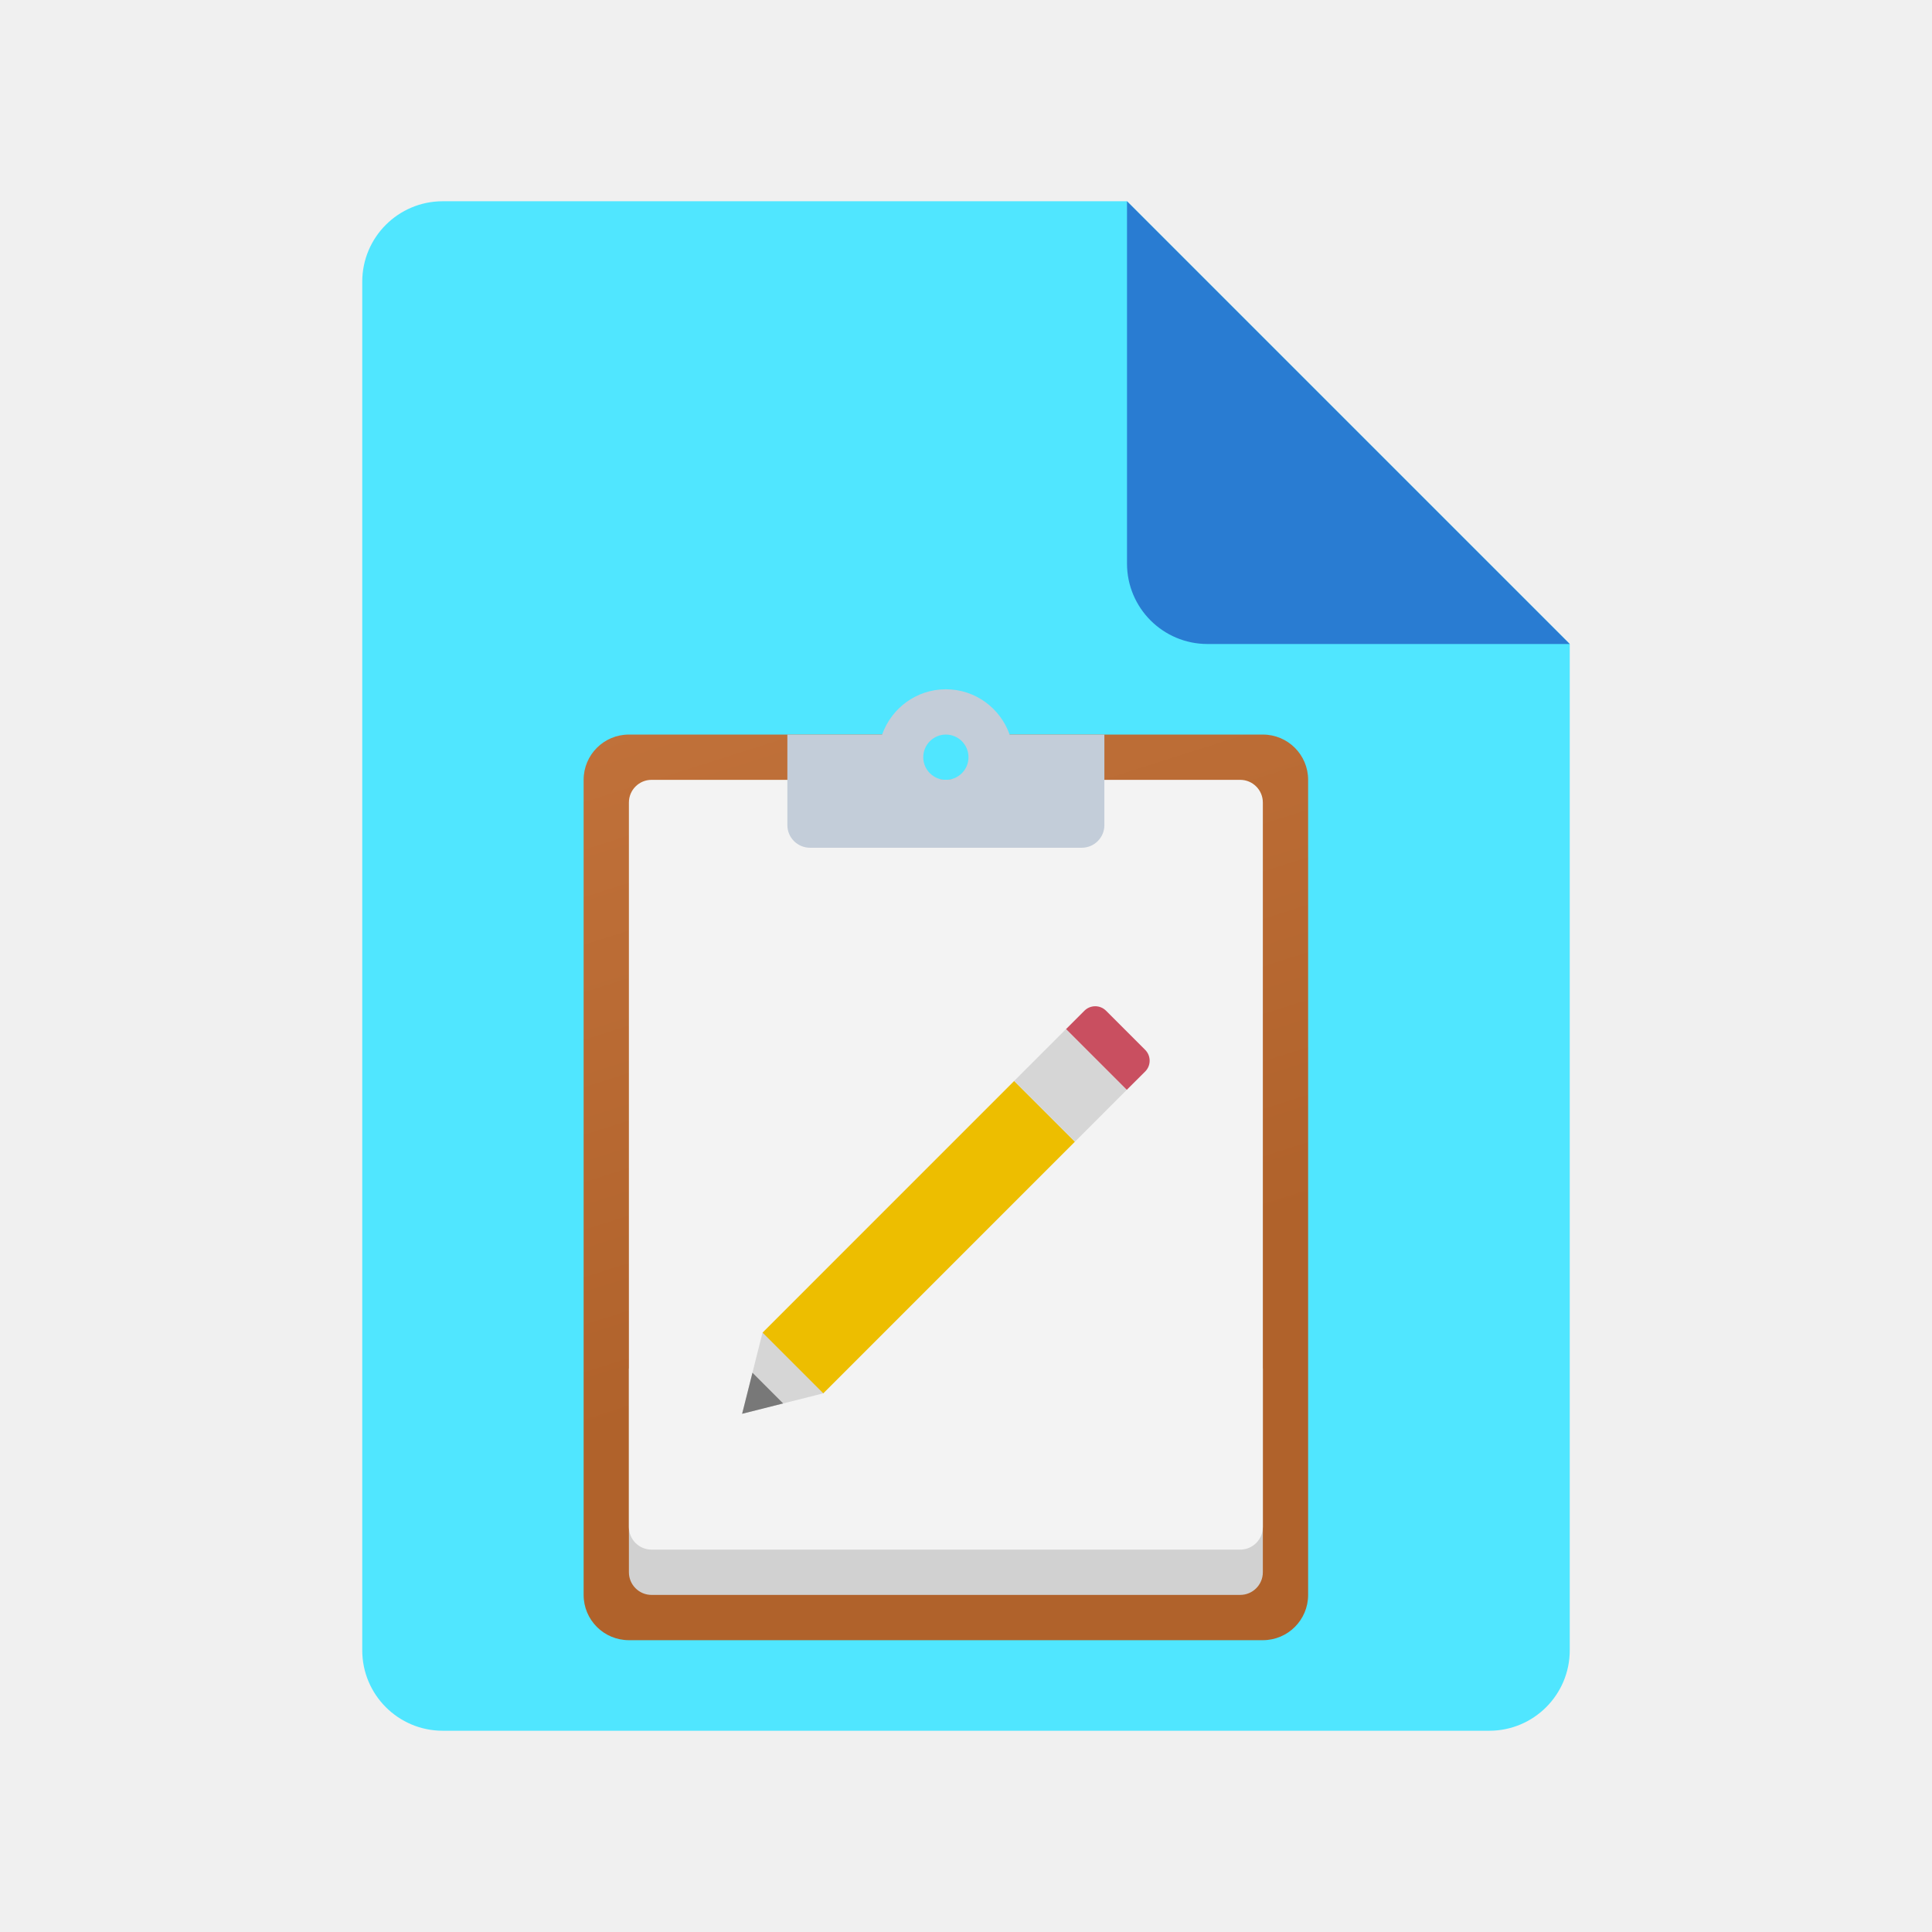
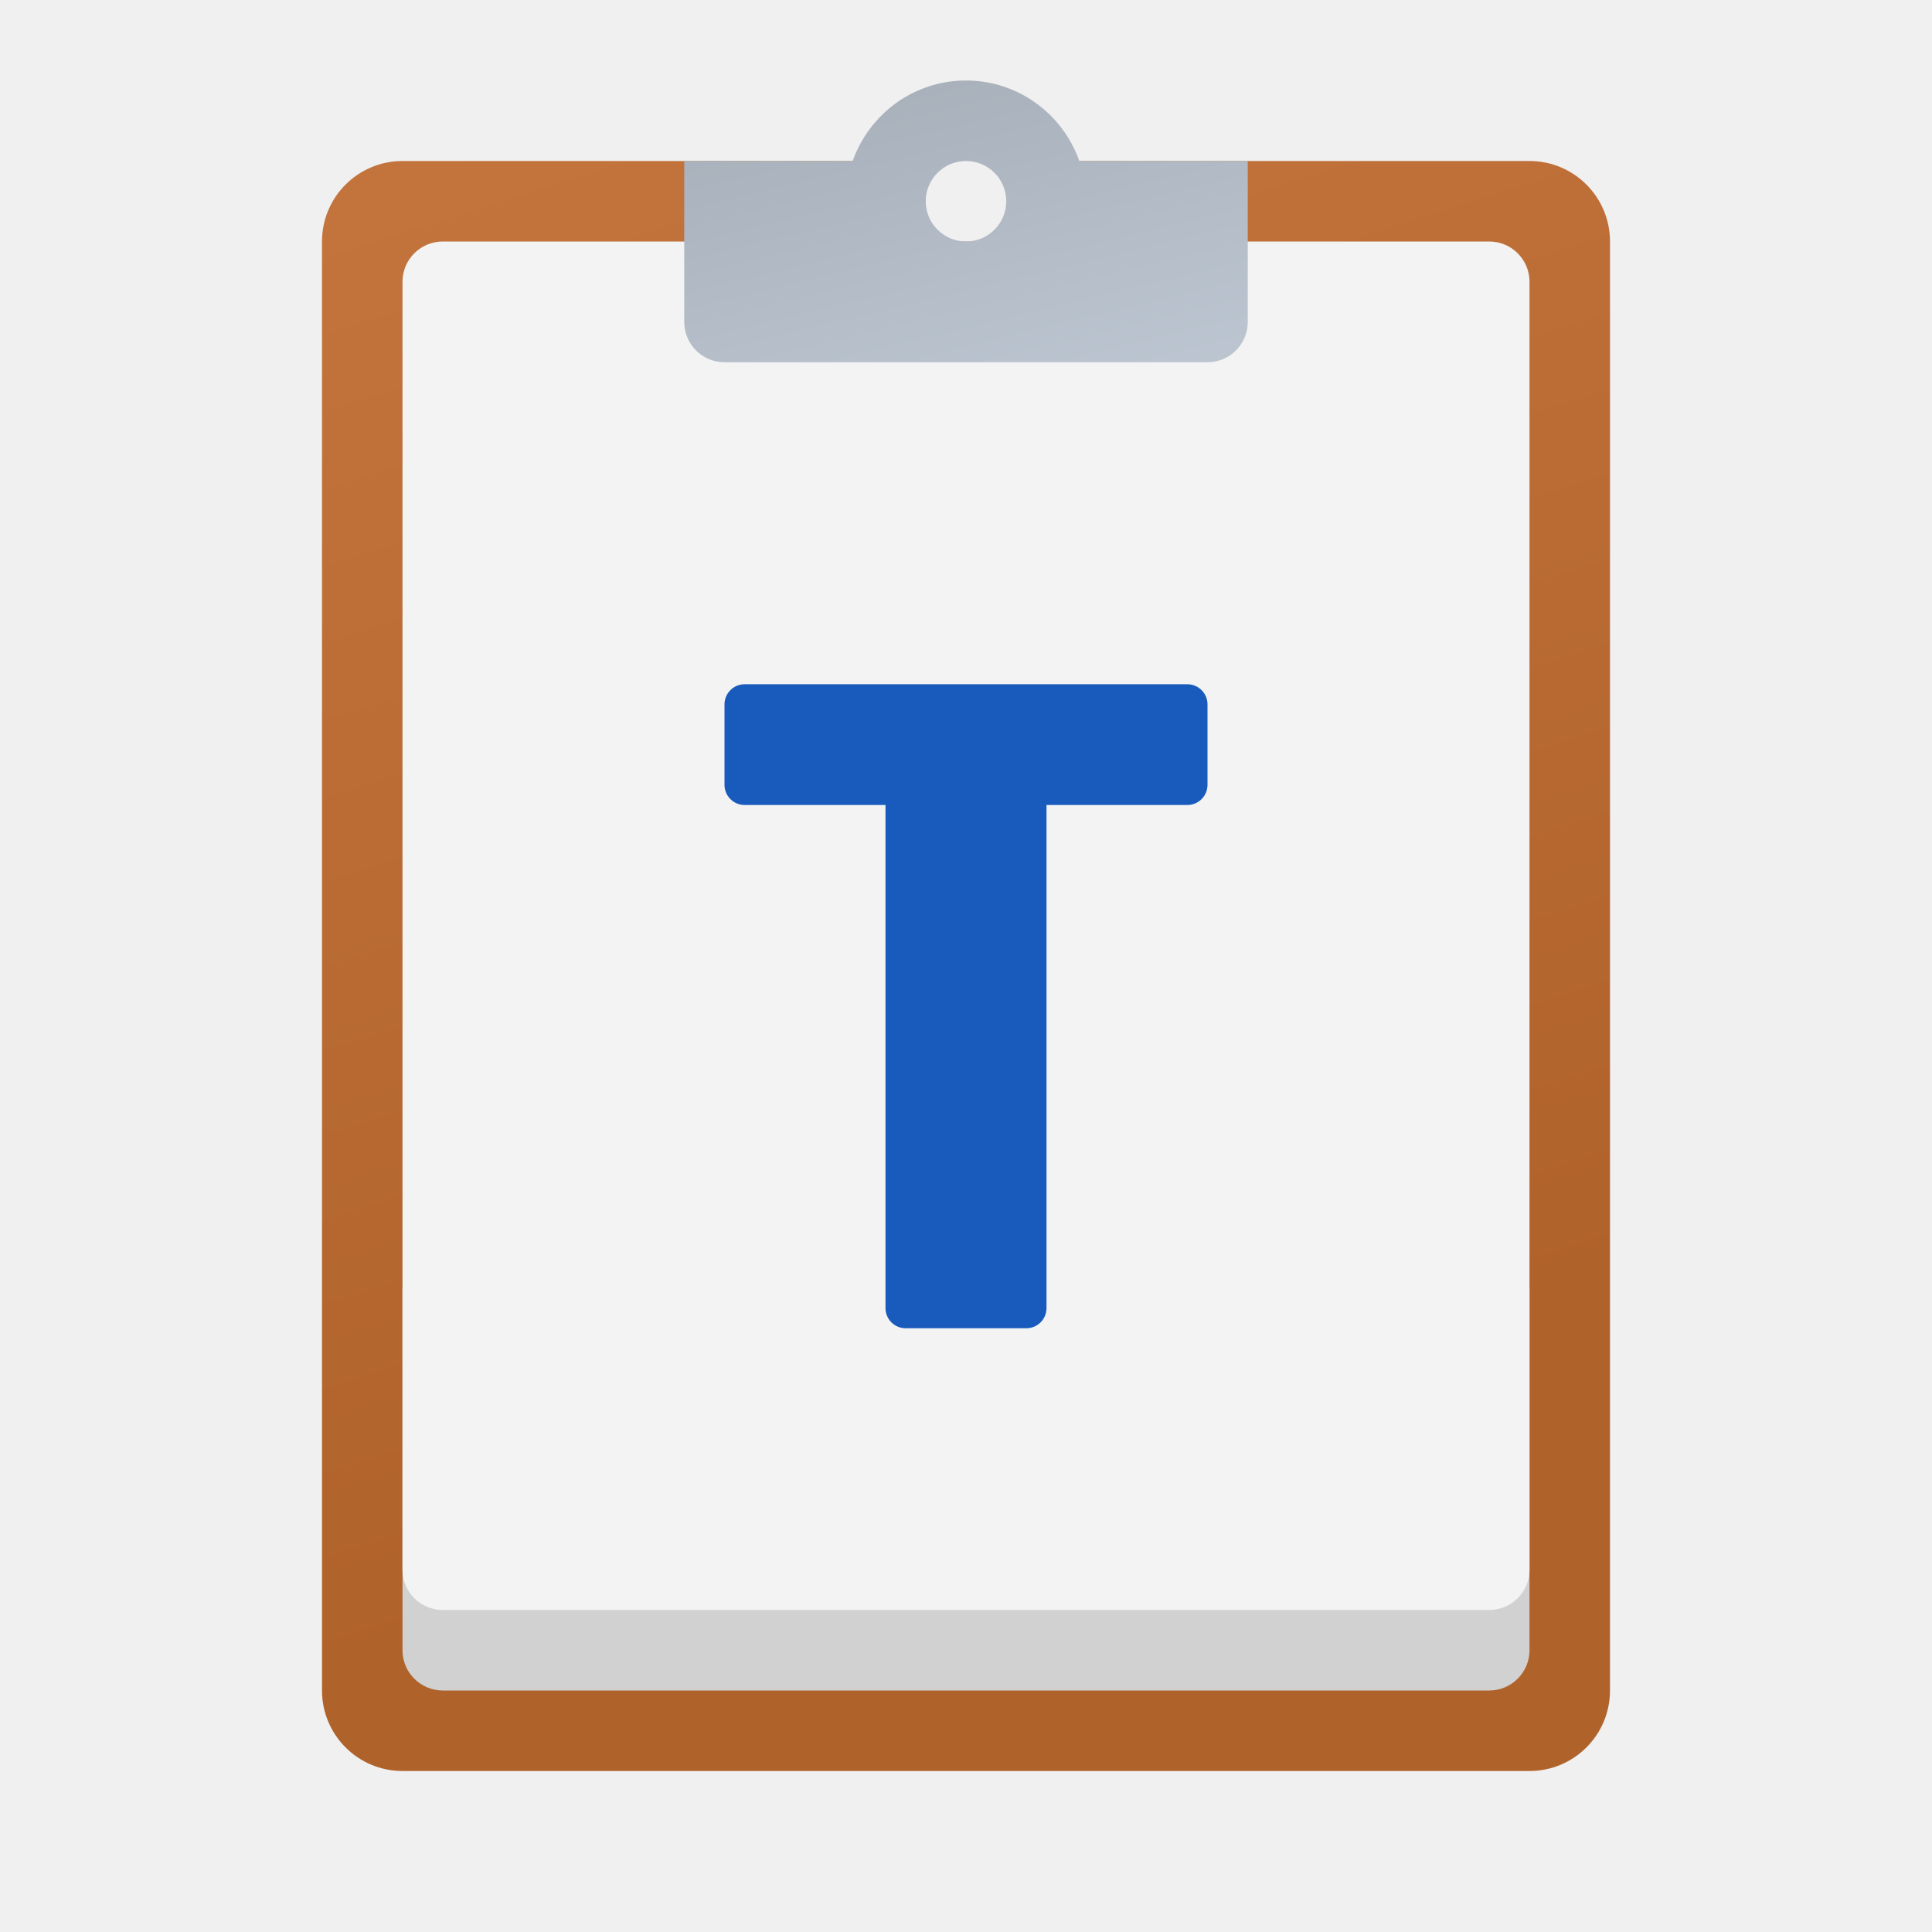
<svg xmlns="http://www.w3.org/2000/svg" xmlns:xlink="http://www.w3.org/1999/xlink" width="48px" height="48px" viewBox="0 0 48 48" version="1.1">
  <defs>
-     <linearGradient gradientUnits="userSpaceOnUse" x1="0.529" y1="10.472" x2="5.6" y2="5.4" id="gradient_1">
-       <stop offset="0%" stop-color="#3079D6" />
-       <stop offset="100%" stop-color="#297CD2" />
-     </linearGradient>
-     <linearGradient gradientUnits="userSpaceOnUse" x1="0.484" y1="-3.638" x2="7.637" y2="18.87" id="gradient_2">
+     <linearGradient gradientUnits="userSpaceOnUse" x1="8.86" y1="-2.467" x2="21.576" y2="37.546" id="gradient_1">
      <stop offset="0%" stop-color="#C77740" />
      <stop offset="100%" stop-color="#B0622B" />
    </linearGradient>
-     <linearGradient gradientUnits="userSpaceOnUse" x1="2.25" y1="-15.207" x2="2.25" y2="-12.998" id="gradient_3">
+     <linearGradient gradientUnits="userSpaceOnUse" x1="14" y1="4.966" x2="14" y2="8.893" id="gradient_2">
      <stop offset="44.2%" stop-color="#878786" />
      <stop offset="59.4%" stop-color="#9F9F9E" />
      <stop offset="85.9%" stop-color="#C3C3C3" />
      <stop offset="100%" stop-color="#D1D1D1" />
    </linearGradient>
-     <linearGradient gradientUnits="userSpaceOnUse" x1="-5.102" y1="3.334" x2="-6.162" y2="-1.074" id="gradient_4">
+     <linearGradient gradientUnits="userSpaceOnUse" x1="15.86" y1="15.856" x2="12.092" y2="0.182" id="gradient_3">
      <stop offset="0%" stop-color="#C3CDD9" />
      <stop offset="100%" stop-color="#9FA7B0" />
    </linearGradient>
-     <linearGradient gradientUnits="userSpaceOnUse" x1="-8.438" y1="-15.738" x2="-6.209" y2="-15.738" id="gradient_5">
-       <stop offset="0%" stop-color="#DEDEDE" />
-       <stop offset="100%" stop-color="#D6D6D6" />
-     </linearGradient>
-     <linearGradient gradientUnits="userSpaceOnUse" x1="-13.796" y1="-9.473" x2="-13.796" y2="-6.694" id="gradient_6">
-       <stop offset="0%" stop-color="#DEDEDE" />
-       <stop offset="100%" stop-color="#D6D6D6" />
-     </linearGradient>
    <path d="M0 0L48 0L48 48L0 48L0 0Z" id="path_1" />
-     <clipPath id="mask_1">
+     <clipPath id="clip_1">
      <use xlink:href="#path_1" />
    </clipPath>
  </defs>
-   <g id="File-Icon-2">
-     <path d="M0 0L48 0L48 48L0 48L0 0Z" id="Background" fill="#FFFFFF" fill-opacity="0" fill-rule="evenodd" stroke="none" />
-     <path d="M39 16L39 41C39 42.105 38.105 43 37 43L11 43C9.895 43 9 42.105 9 41L9 7C9 5.895 9.895 5 11 5L28 5L39 16L39 16Z" id="Shape" fill="#50E6FF" stroke="none" />
-     <path d="M28 5L28 14C28 15.105 28.895 16 30 16L39 16L28 5L28 5Z" id="Shape" fill="url(#gradient_1)" stroke="none" />
-   </g>
-   <g id="svg-2" transform="translate(10 16)">
-     <g id="Task-Icon">
-       <path d="M0 0L27 0L27 27L0 27L0 0L0 0Z" id="Background" fill="#FFFFFF" fill-opacity="0" fill-rule="evenodd" stroke="none" />
-       <path d="M21.375 2.25L14.625 2.25C14.625 2.872 14.122 3.375 13.5 3.375C12.878 3.375 12.375 2.872 12.375 2.25L5.625 2.25C5.003 2.25 4.5 2.753 4.5 3.375L4.5 23.625C4.5 24.247 5.003 24.75 5.625 24.75L21.375 24.75C21.997 24.75 22.5 24.247 22.5 23.625L22.5 3.375C22.5 2.753 21.997 2.25 21.375 2.25L21.375 2.25L21.375 2.25Z" id="Shape" fill="url(#gradient_2)" stroke="none" />
-       <path d="M20.812 23.625L6.188 23.625C5.877 23.625 5.625 23.373 5.625 23.062L5.625 18L21.375 18L21.375 23.062C21.375 23.373 21.123 23.625 20.812 23.625L20.812 23.625L20.812 23.625Z" id="Shape#1" fill="url(#gradient_3)" stroke="none" />
-       <path d="M20.812 22.5L6.188 22.5C5.877 22.5 5.625 22.248 5.625 21.938L5.625 3.938C5.625 3.627 5.877 3.375 6.188 3.375L20.812 3.375C21.123 3.375 21.375 3.627 21.375 3.938L21.375 21.938C21.375 22.248 21.123 22.5 20.812 22.5L20.812 22.5L20.812 22.5Z" id="Shape#2" fill="#F3F3F3" stroke="none" />
-       <path d="M17.438 4.5L17.438 2.25L15.084 2.25C14.852 1.596 14.233 1.125 13.5 1.125C12.767 1.125 12.148 1.596 11.916 2.25L9.562 2.25L9.562 4.5C9.562 4.811 9.815 5.062 10.125 5.062L16.875 5.062C17.186 5.062 17.438 4.811 17.438 4.5L17.438 4.5L17.438 4.5ZM13.5 2.25C13.81 2.25 14.062 2.502 14.062 2.813C14.062 3.123 13.81 3.375 13.5 3.375C13.19 3.375 12.938 3.123 12.938 2.813C12.938 2.502 13.19 2.25 13.5 2.25L13.5 2.25L13.5 2.25Z" id="Shape#3" fill="url(#gradient_4)" fill-rule="evenodd" stroke="none" />
-       <path d="M18.451 10.083L17.479 9.111C17.331 8.963 17.09 8.963 16.942 9.111L16.484 9.569L17.993 11.078L18.452 10.621C18.6 10.473 18.6 10.232 18.451 10.083" id="Shape#4" fill="#C94F60" stroke="none" />
-       <path d="M8.945 17.108L8.438 19.125L10.455 18.617L10.666 16.867L8.945 17.108L8.945 17.108L8.945 17.108Z" id="Shape#5" fill="url(#gradient_5)" stroke="none" />
-       <path d="M16.706 12.365L10.455 18.617L8.946 17.108L15.197 10.856L16.706 12.365L16.706 12.365L16.706 12.365Z" id="Shape#6" fill="#EDBE00" stroke="none" />
-       <path d="M15.195 10.857L16.483 9.569L17.993 11.078L16.706 12.366L15.195 10.857L15.195 10.857L15.195 10.857Z" id="Shape#7" fill="url(#gradient_6)" stroke="none" />
-       <path d="M8.695 18.105L8.438 19.125L9.457 18.868L8.695 18.105L8.695 18.105L8.695 18.105Z" id="Shape#8" fill="#787878" stroke="none" />
-     </g>
+   <g id="Paste As Text" clip-path="url(#clip_1)">
+     <path d="M0 0L48 0L48 48L0 48L0 0Z" id="Paste-As-Text" fill="none" fill-rule="evenodd" stroke="none" />
+     <path d="M38 4L26 4C26 5.105 25.105 6 24 6C22.895 6 22 5.105 22 4L10 4C8.895 4 8 4.895 8 6L8 42C8 43.105 8.895 44 10 44L38 44C39.105 44 40 43.105 40 42L40 6C40 4.895 39.105 4 38 4L38 4Z" id="Shape" fill="url(#gradient_1)" stroke="none" />
+     <path d="M37 42L11 42C10.448 42 10 41.552 10 41L10 32L38 32L38 41C38 41.552 37.552 42 37 42L37 42Z" id="Shape" fill="url(#gradient_2)" stroke="none" />
+     <path d="M37 40L11 40C10.448 40 10 39.552 10 39L10 7C10 6.448 10.448 6 11 6L37 6C37.552 6 38 6.448 38 7L38 39C38 39.552 37.552 40 37 40L37 40Z" id="Shape" fill="#F3F3F3" stroke="none" />
+     <path d="M31 8L31 4L26.816 4C26.403 2.837 25.304 2 24 2C22.696 2 21.597 2.837 21.184 4L17 4L17 8C17 8.552 17.448 9 18 9L30 9C30.552 9 31 8.552 31 8L31 8ZM24 4C24.552 4 25 4.448 25 5C25 5.552 24.552 6 24 6C23.448 6 23 5.552 23 5C23 4.448 23.448 4 24 4L24 4Z" id="Shape" fill="url(#gradient_3)" fill-rule="evenodd" stroke="none" />
+     <path d="M29.5 20L26 20L26 32.5C26 32.776 25.776 33 25.5 33L22.5 33C22.224 33 22 32.776 22 32.5L22 20L18.5 20C18.224 20 18 19.776 18 19.5L18 17.5C18 17.224 18.224 17 18.5 17L29.5 17C29.776 17 30 17.224 30 17.5L30 19.5C30 19.776 29.776 20 29.5 20L29.5 20Z" id="Shape" fill="#195BBC" stroke="none" />
  </g>
</svg>
